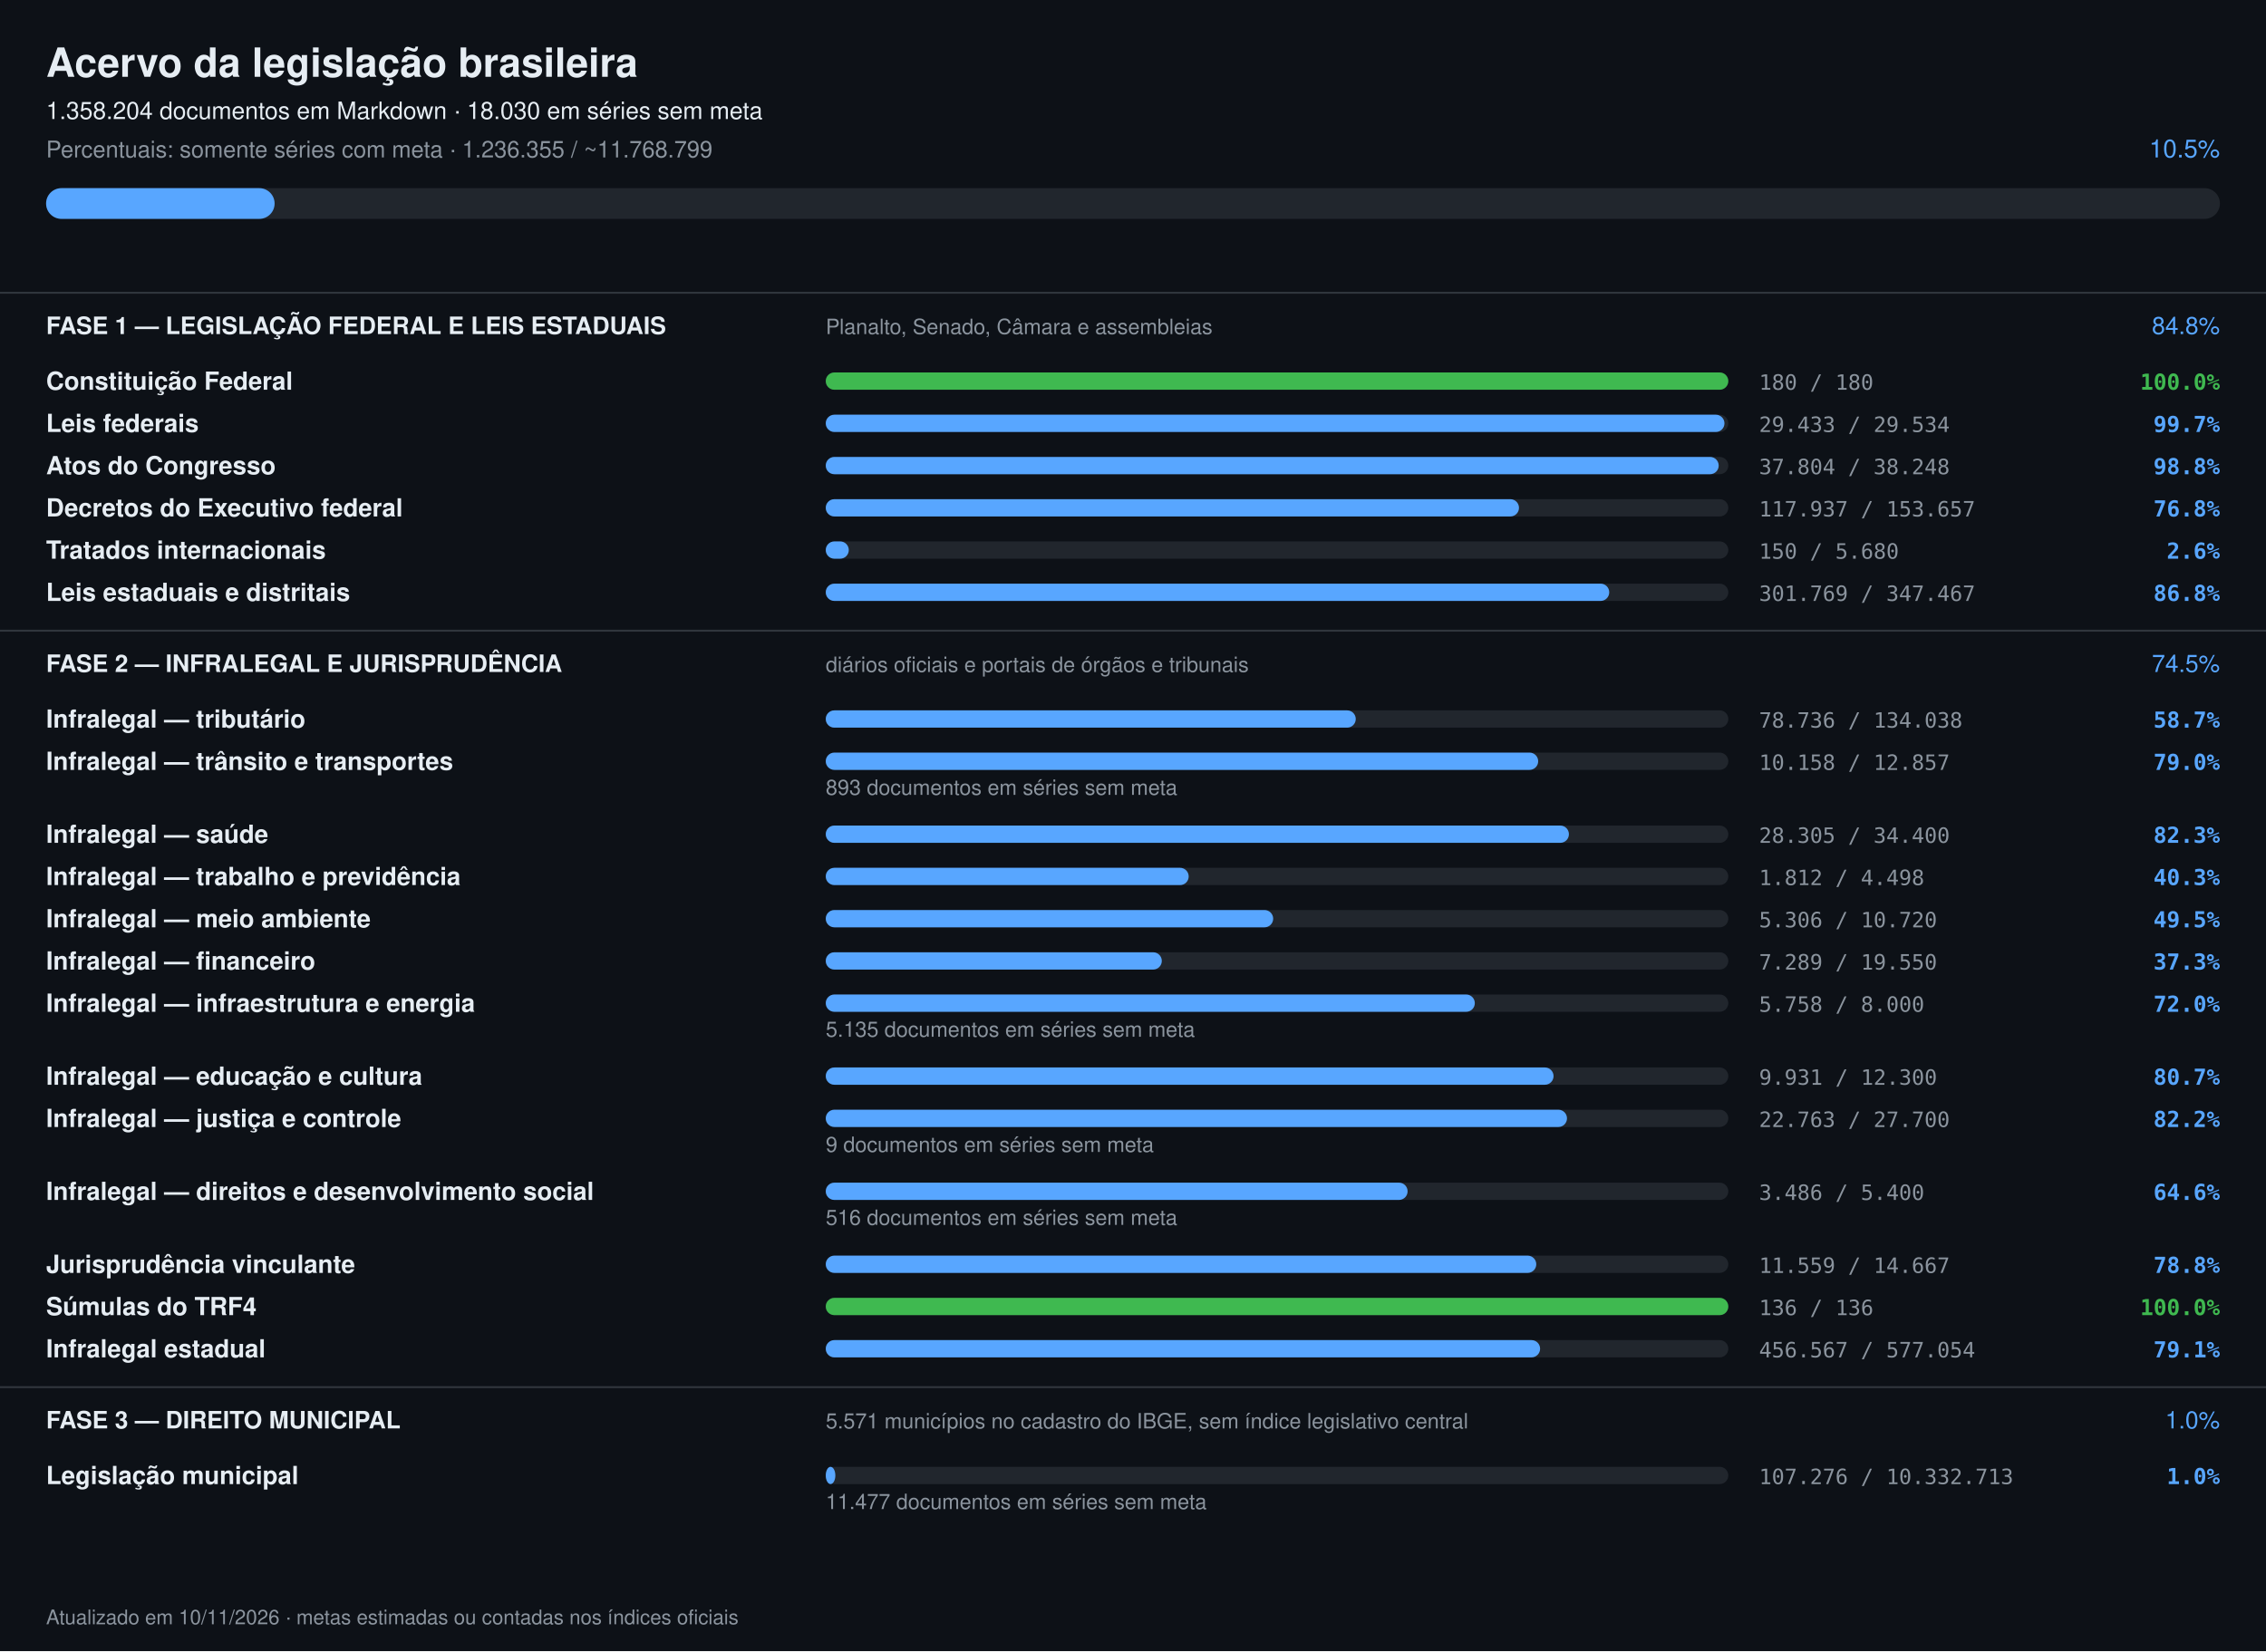
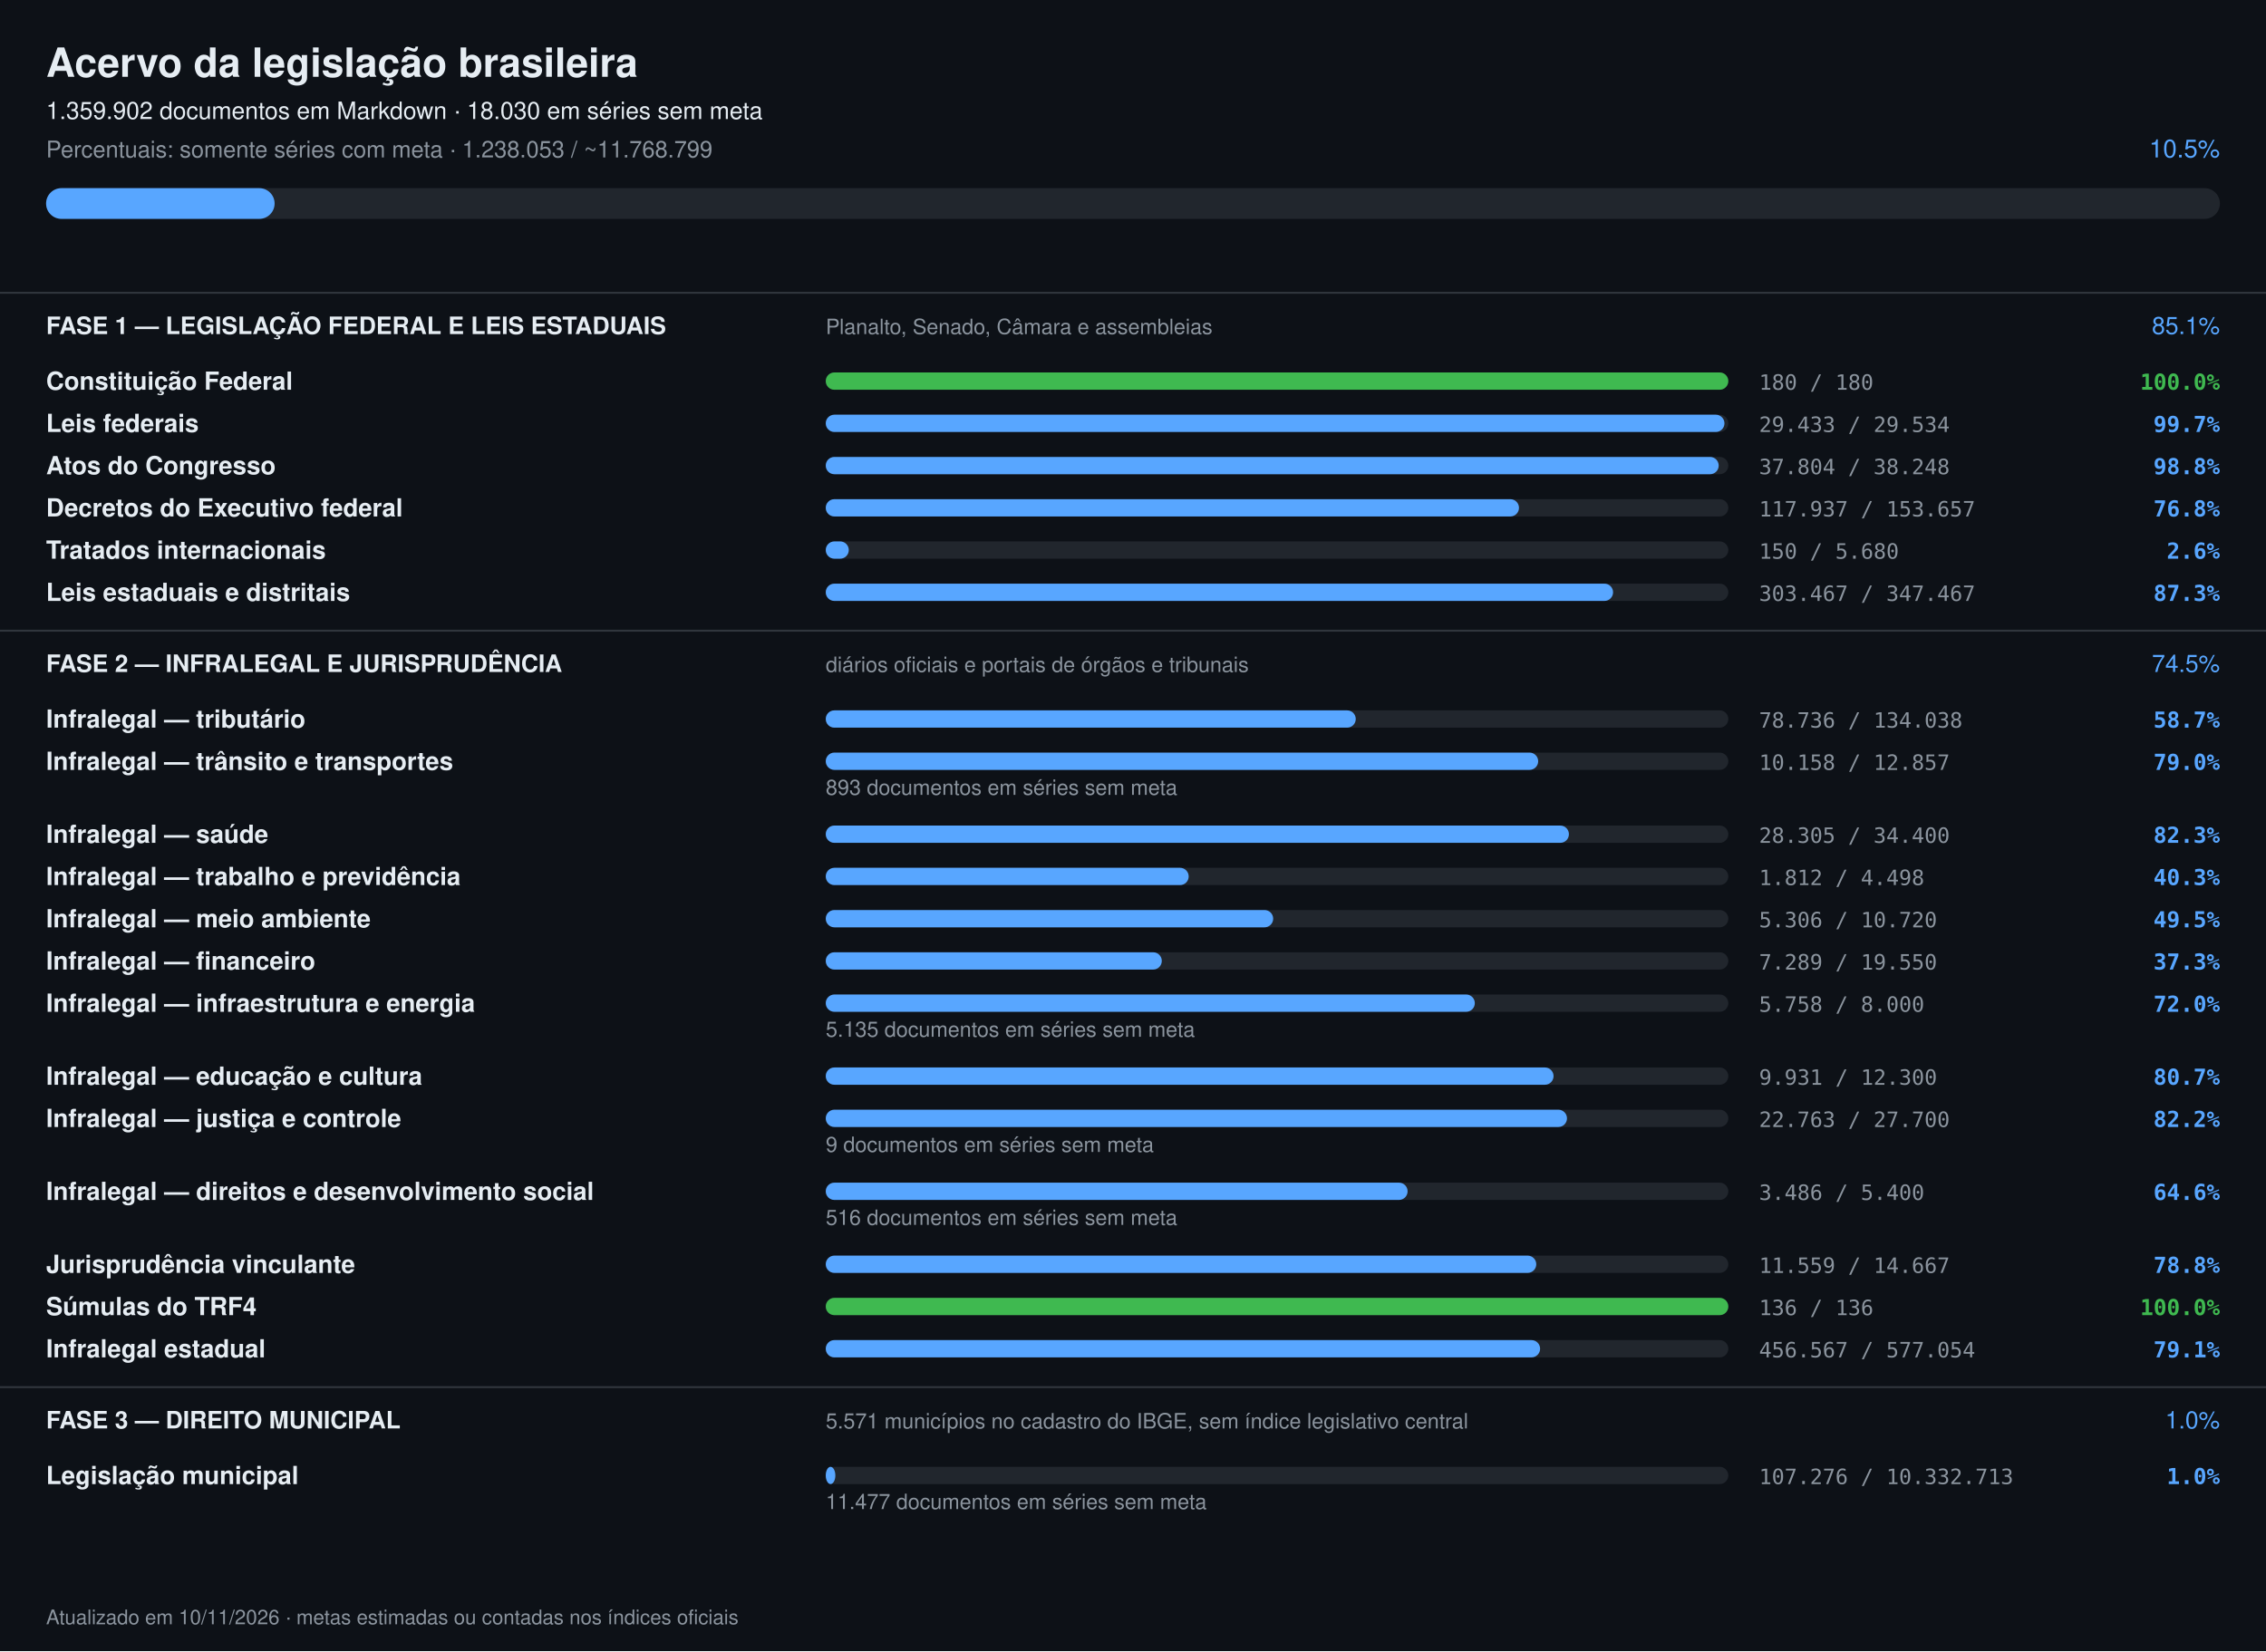
<svg xmlns="http://www.w3.org/2000/svg" width="1180" height="860" viewBox="0 0 1180 860" font-family="-apple-system,Segoe UI,Helvetica,Arial,sans-serif">
  <rect width="1180" height="860" fill="#0d1117" />
  <text x="24" y="40" font-size="21" font-weight="700" fill="#e6edf3">Acervo da legislação brasileira</text>
-   <text x="24" y="62" font-size="12.5" fill="#e6edf3">1.358.204 documentos em Markdown · 18.030 em séries sem meta</text>
-   <text x="24" y="82" font-size="12" fill="#8b949e">Percentuais: somente séries com meta · 1.236.355 / ~11.768.799</text>
+   <text x="24" y="62" font-size="12.5" fill="#e6edf3">1.359.902 documentos em Markdown · 18.030 em séries sem meta</text>
+   <text x="24" y="82" font-size="12" fill="#8b949e">Percentuais: somente séries com meta · 1.238.053 / ~11.768.799</text>
  <text x="1156" y="82" font-size="13" text-anchor="end" fill="#58a6ff">10.5%</text>
  <rect x="24" y="98" width="1132" height="16" rx="8" fill="#21262d" />
  <rect x="24" y="98" width="119" height="16" rx="8" fill="#58a6ff" />
  <rect x="0" y="152" width="1180" height="1" fill="#30363d" />
  <text x="24" y="174" font-size="12.5" font-weight="700" fill="#e6edf3">FASE 1 — LEGISLAÇÃO FEDERAL E LEIS ESTADUAIS</text>
  <text x="430" y="174" font-size="11" fill="#8b949e">Planalto, Senado, Câmara e assembleias</text>
-   <text x="1156" y="174" font-size="12.5" text-anchor="end" fill="#58a6ff">84.8%</text>
+   <text x="1156" y="174" font-size="12.5" text-anchor="end" fill="#58a6ff">85.1%</text>
  <text x="24" y="203" font-size="13" font-weight="600" fill="#e6edf3">Constituição Federal</text>
  <rect x="430" y="194" width="470" height="9" rx="4.5" fill="#21262d" />
  <rect x="430" y="194" width="470" height="9" rx="4.5" fill="#3fb950" />
  <text x="916" y="203" font-size="11" fill="#8b949e" font-family="ui-monospace,monospace">180 / 180</text>
  <text x="1156" y="203" font-size="11.5" text-anchor="end" font-weight="600" fill="#3fb950" font-family="ui-monospace,monospace">100.0%</text>
  <text x="24" y="225" font-size="13" font-weight="600" fill="#e6edf3">Leis federais</text>
  <rect x="430" y="216" width="470" height="9" rx="4.5" fill="#21262d" />
  <rect x="430" y="216" width="468" height="9" rx="4.5" fill="#58a6ff" />
  <text x="916" y="225" font-size="11" fill="#8b949e" font-family="ui-monospace,monospace">29.433 / 29.534</text>
  <text x="1156" y="225" font-size="11.5" text-anchor="end" font-weight="600" fill="#58a6ff" font-family="ui-monospace,monospace">99.7%</text>
  <text x="24" y="247" font-size="13" font-weight="600" fill="#e6edf3">Atos do Congresso</text>
  <rect x="430" y="238" width="470" height="9" rx="4.5" fill="#21262d" />
  <rect x="430" y="238" width="465" height="9" rx="4.5" fill="#58a6ff" />
  <text x="916" y="247" font-size="11" fill="#8b949e" font-family="ui-monospace,monospace">37.804 / 38.248</text>
  <text x="1156" y="247" font-size="11.5" text-anchor="end" font-weight="600" fill="#58a6ff" font-family="ui-monospace,monospace">98.8%</text>
  <text x="24" y="269" font-size="13" font-weight="600" fill="#e6edf3">Decretos do Executivo federal</text>
  <rect x="430" y="260" width="470" height="9" rx="4.5" fill="#21262d" />
  <rect x="430" y="260" width="361" height="9" rx="4.5" fill="#58a6ff" />
  <text x="916" y="269" font-size="11" fill="#8b949e" font-family="ui-monospace,monospace">117.937 / 153.657</text>
  <text x="1156" y="269" font-size="11.5" text-anchor="end" font-weight="600" fill="#58a6ff" font-family="ui-monospace,monospace">76.8%</text>
  <text x="24" y="291" font-size="13" font-weight="600" fill="#e6edf3">Tratados internacionais</text>
  <rect x="430" y="282" width="470" height="9" rx="4.5" fill="#21262d" />
  <rect x="430" y="282" width="12" height="9" rx="4.5" fill="#58a6ff" />
  <text x="916" y="291" font-size="11" fill="#8b949e" font-family="ui-monospace,monospace">150 / 5.680</text>
  <text x="1156" y="291" font-size="11.5" text-anchor="end" font-weight="600" fill="#58a6ff" font-family="ui-monospace,monospace">2.6%</text>
  <text x="24" y="313" font-size="13" font-weight="600" fill="#e6edf3">Leis estaduais e distritais</text>
  <rect x="430" y="304" width="470" height="9" rx="4.5" fill="#21262d" />
-   <rect x="430" y="304" width="408" height="9" rx="4.5" fill="#58a6ff" />
-   <text x="916" y="313" font-size="11" fill="#8b949e" font-family="ui-monospace,monospace">301.769 / 347.467</text>
-   <text x="1156" y="313" font-size="11.5" text-anchor="end" font-weight="600" fill="#58a6ff" font-family="ui-monospace,monospace">86.8%</text>
+   <rect x="430" y="304" width="410" height="9" rx="4.5" fill="#58a6ff" />
+   <text x="916" y="313" font-size="11" fill="#8b949e" font-family="ui-monospace,monospace">303.467 / 347.467</text>
+   <text x="1156" y="313" font-size="11.5" text-anchor="end" font-weight="600" fill="#58a6ff" font-family="ui-monospace,monospace">87.3%</text>
  <rect x="0" y="328" width="1180" height="1" fill="#30363d" />
  <text x="24" y="350" font-size="12.5" font-weight="700" fill="#e6edf3">FASE 2 — INFRALEGAL E JURISPRUDÊNCIA</text>
  <text x="430" y="350" font-size="11" fill="#8b949e">diários oficiais e portais de órgãos e tribunais</text>
  <text x="1156" y="350" font-size="12.5" text-anchor="end" fill="#58a6ff">74.5%</text>
  <text x="24" y="379" font-size="13" font-weight="600" fill="#e6edf3">Infralegal — tributário</text>
  <rect x="430" y="370" width="470" height="9" rx="4.5" fill="#21262d" />
  <rect x="430" y="370" width="276" height="9" rx="4.5" fill="#58a6ff" />
  <text x="916" y="379" font-size="11" fill="#8b949e" font-family="ui-monospace,monospace">78.736 / 134.038</text>
  <text x="1156" y="379" font-size="11.5" text-anchor="end" font-weight="600" fill="#58a6ff" font-family="ui-monospace,monospace">58.7%</text>
  <text x="24" y="401" font-size="13" font-weight="600" fill="#e6edf3">Infralegal — trânsito e transportes</text>
  <rect x="430" y="392" width="470" height="9" rx="4.5" fill="#21262d" />
  <rect x="430" y="392" width="371" height="9" rx="4.5" fill="#58a6ff" />
  <text x="916" y="401" font-size="11" fill="#8b949e" font-family="ui-monospace,monospace">10.158 / 12.857</text>
  <text x="1156" y="401" font-size="11.5" text-anchor="end" font-weight="600" fill="#58a6ff" font-family="ui-monospace,monospace">79.0%</text>
  <text x="430" y="414" font-size="11" fill="#8b949e">893 documentos em séries sem meta</text>
  <text x="24" y="439" font-size="13" font-weight="600" fill="#e6edf3">Infralegal — saúde</text>
  <rect x="430" y="430" width="470" height="9" rx="4.5" fill="#21262d" />
  <rect x="430" y="430" width="387" height="9" rx="4.5" fill="#58a6ff" />
  <text x="916" y="439" font-size="11" fill="#8b949e" font-family="ui-monospace,monospace">28.305 / 34.400</text>
  <text x="1156" y="439" font-size="11.5" text-anchor="end" font-weight="600" fill="#58a6ff" font-family="ui-monospace,monospace">82.3%</text>
  <text x="24" y="461" font-size="13" font-weight="600" fill="#e6edf3">Infralegal — trabalho e previdência</text>
  <rect x="430" y="452" width="470" height="9" rx="4.5" fill="#21262d" />
  <rect x="430" y="452" width="189" height="9" rx="4.5" fill="#58a6ff" />
  <text x="916" y="461" font-size="11" fill="#8b949e" font-family="ui-monospace,monospace">1.812 / 4.498</text>
  <text x="1156" y="461" font-size="11.5" text-anchor="end" font-weight="600" fill="#58a6ff" font-family="ui-monospace,monospace">40.3%</text>
  <text x="24" y="483" font-size="13" font-weight="600" fill="#e6edf3">Infralegal — meio ambiente</text>
  <rect x="430" y="474" width="470" height="9" rx="4.5" fill="#21262d" />
  <rect x="430" y="474" width="233" height="9" rx="4.5" fill="#58a6ff" />
  <text x="916" y="483" font-size="11" fill="#8b949e" font-family="ui-monospace,monospace">5.306 / 10.720</text>
  <text x="1156" y="483" font-size="11.5" text-anchor="end" font-weight="600" fill="#58a6ff" font-family="ui-monospace,monospace">49.5%</text>
  <text x="24" y="505" font-size="13" font-weight="600" fill="#e6edf3">Infralegal — financeiro</text>
  <rect x="430" y="496" width="470" height="9" rx="4.5" fill="#21262d" />
  <rect x="430" y="496" width="175" height="9" rx="4.5" fill="#58a6ff" />
  <text x="916" y="505" font-size="11" fill="#8b949e" font-family="ui-monospace,monospace">7.289 / 19.550</text>
  <text x="1156" y="505" font-size="11.5" text-anchor="end" font-weight="600" fill="#58a6ff" font-family="ui-monospace,monospace">37.3%</text>
  <text x="24" y="527" font-size="13" font-weight="600" fill="#e6edf3">Infralegal — infraestrutura e energia</text>
  <rect x="430" y="518" width="470" height="9" rx="4.5" fill="#21262d" />
  <rect x="430" y="518" width="338" height="9" rx="4.5" fill="#58a6ff" />
  <text x="916" y="527" font-size="11" fill="#8b949e" font-family="ui-monospace,monospace">5.758 / 8.000</text>
  <text x="1156" y="527" font-size="11.5" text-anchor="end" font-weight="600" fill="#58a6ff" font-family="ui-monospace,monospace">72.0%</text>
  <text x="430" y="540" font-size="11" fill="#8b949e">5.135 documentos em séries sem meta</text>
  <text x="24" y="565" font-size="13" font-weight="600" fill="#e6edf3">Infralegal — educação e cultura</text>
  <rect x="430" y="556" width="470" height="9" rx="4.5" fill="#21262d" />
  <rect x="430" y="556" width="379" height="9" rx="4.5" fill="#58a6ff" />
  <text x="916" y="565" font-size="11" fill="#8b949e" font-family="ui-monospace,monospace">9.931 / 12.300</text>
  <text x="1156" y="565" font-size="11.5" text-anchor="end" font-weight="600" fill="#58a6ff" font-family="ui-monospace,monospace">80.7%</text>
  <text x="24" y="587" font-size="13" font-weight="600" fill="#e6edf3">Infralegal — justiça e controle</text>
  <rect x="430" y="578" width="470" height="9" rx="4.5" fill="#21262d" />
  <rect x="430" y="578" width="386" height="9" rx="4.5" fill="#58a6ff" />
  <text x="916" y="587" font-size="11" fill="#8b949e" font-family="ui-monospace,monospace">22.763 / 27.700</text>
  <text x="1156" y="587" font-size="11.5" text-anchor="end" font-weight="600" fill="#58a6ff" font-family="ui-monospace,monospace">82.2%</text>
  <text x="430" y="600" font-size="11" fill="#8b949e">9 documentos em séries sem meta</text>
  <text x="24" y="625" font-size="13" font-weight="600" fill="#e6edf3">Infralegal — direitos e desenvolvimento social</text>
  <rect x="430" y="616" width="470" height="9" rx="4.5" fill="#21262d" />
  <rect x="430" y="616" width="303" height="9" rx="4.5" fill="#58a6ff" />
  <text x="916" y="625" font-size="11" fill="#8b949e" font-family="ui-monospace,monospace">3.486 / 5.400</text>
  <text x="1156" y="625" font-size="11.5" text-anchor="end" font-weight="600" fill="#58a6ff" font-family="ui-monospace,monospace">64.6%</text>
  <text x="430" y="638" font-size="11" fill="#8b949e">516 documentos em séries sem meta</text>
  <text x="24" y="663" font-size="13" font-weight="600" fill="#e6edf3">Jurisprudência vinculante</text>
  <rect x="430" y="654" width="470" height="9" rx="4.5" fill="#21262d" />
  <rect x="430" y="654" width="370" height="9" rx="4.5" fill="#58a6ff" />
  <text x="916" y="663" font-size="11" fill="#8b949e" font-family="ui-monospace,monospace">11.559 / 14.667</text>
  <text x="1156" y="663" font-size="11.5" text-anchor="end" font-weight="600" fill="#58a6ff" font-family="ui-monospace,monospace">78.8%</text>
  <text x="24" y="685" font-size="13" font-weight="600" fill="#e6edf3">Súmulas do TRF4</text>
  <rect x="430" y="676" width="470" height="9" rx="4.5" fill="#21262d" />
  <rect x="430" y="676" width="470" height="9" rx="4.5" fill="#3fb950" />
  <text x="916" y="685" font-size="11" fill="#8b949e" font-family="ui-monospace,monospace">136 / 136</text>
  <text x="1156" y="685" font-size="11.5" text-anchor="end" font-weight="600" fill="#3fb950" font-family="ui-monospace,monospace">100.0%</text>
  <text x="24" y="707" font-size="13" font-weight="600" fill="#e6edf3">Infralegal estadual</text>
  <rect x="430" y="698" width="470" height="9" rx="4.5" fill="#21262d" />
  <rect x="430" y="698" width="372" height="9" rx="4.5" fill="#58a6ff" />
  <text x="916" y="707" font-size="11" fill="#8b949e" font-family="ui-monospace,monospace">456.567 / 577.054</text>
  <text x="1156" y="707" font-size="11.5" text-anchor="end" font-weight="600" fill="#58a6ff" font-family="ui-monospace,monospace">79.1%</text>
  <rect x="0" y="722" width="1180" height="1" fill="#30363d" />
  <text x="24" y="744" font-size="12.5" font-weight="700" fill="#e6edf3">FASE 3 — DIREITO MUNICIPAL</text>
  <text x="430" y="744" font-size="11" fill="#8b949e">5.571 municípios no cadastro do IBGE, sem índice legislativo central</text>
  <text x="1156" y="744" font-size="12.5" text-anchor="end" fill="#58a6ff">1.0%</text>
  <text x="24" y="773" font-size="13" font-weight="600" fill="#e6edf3">Legislação municipal</text>
  <rect x="430" y="764" width="470" height="9" rx="4.5" fill="#21262d" />
  <rect x="430" y="764" width="5" height="9" rx="4.5" fill="#58a6ff" />
  <text x="916" y="773" font-size="11" fill="#8b949e" font-family="ui-monospace,monospace">107.276 / 10.332.713</text>
  <text x="1156" y="773" font-size="11.5" text-anchor="end" font-weight="600" fill="#58a6ff" font-family="ui-monospace,monospace">1.0%</text>
  <text x="430" y="786" font-size="11" fill="#8b949e">11.477 documentos em séries sem meta</text>
  <text x="24" y="846" font-size="10.5" fill="#8b949e">Atualizado em 10/11/2026 · metas estimadas ou contadas nos índices oficiais</text>
</svg>
